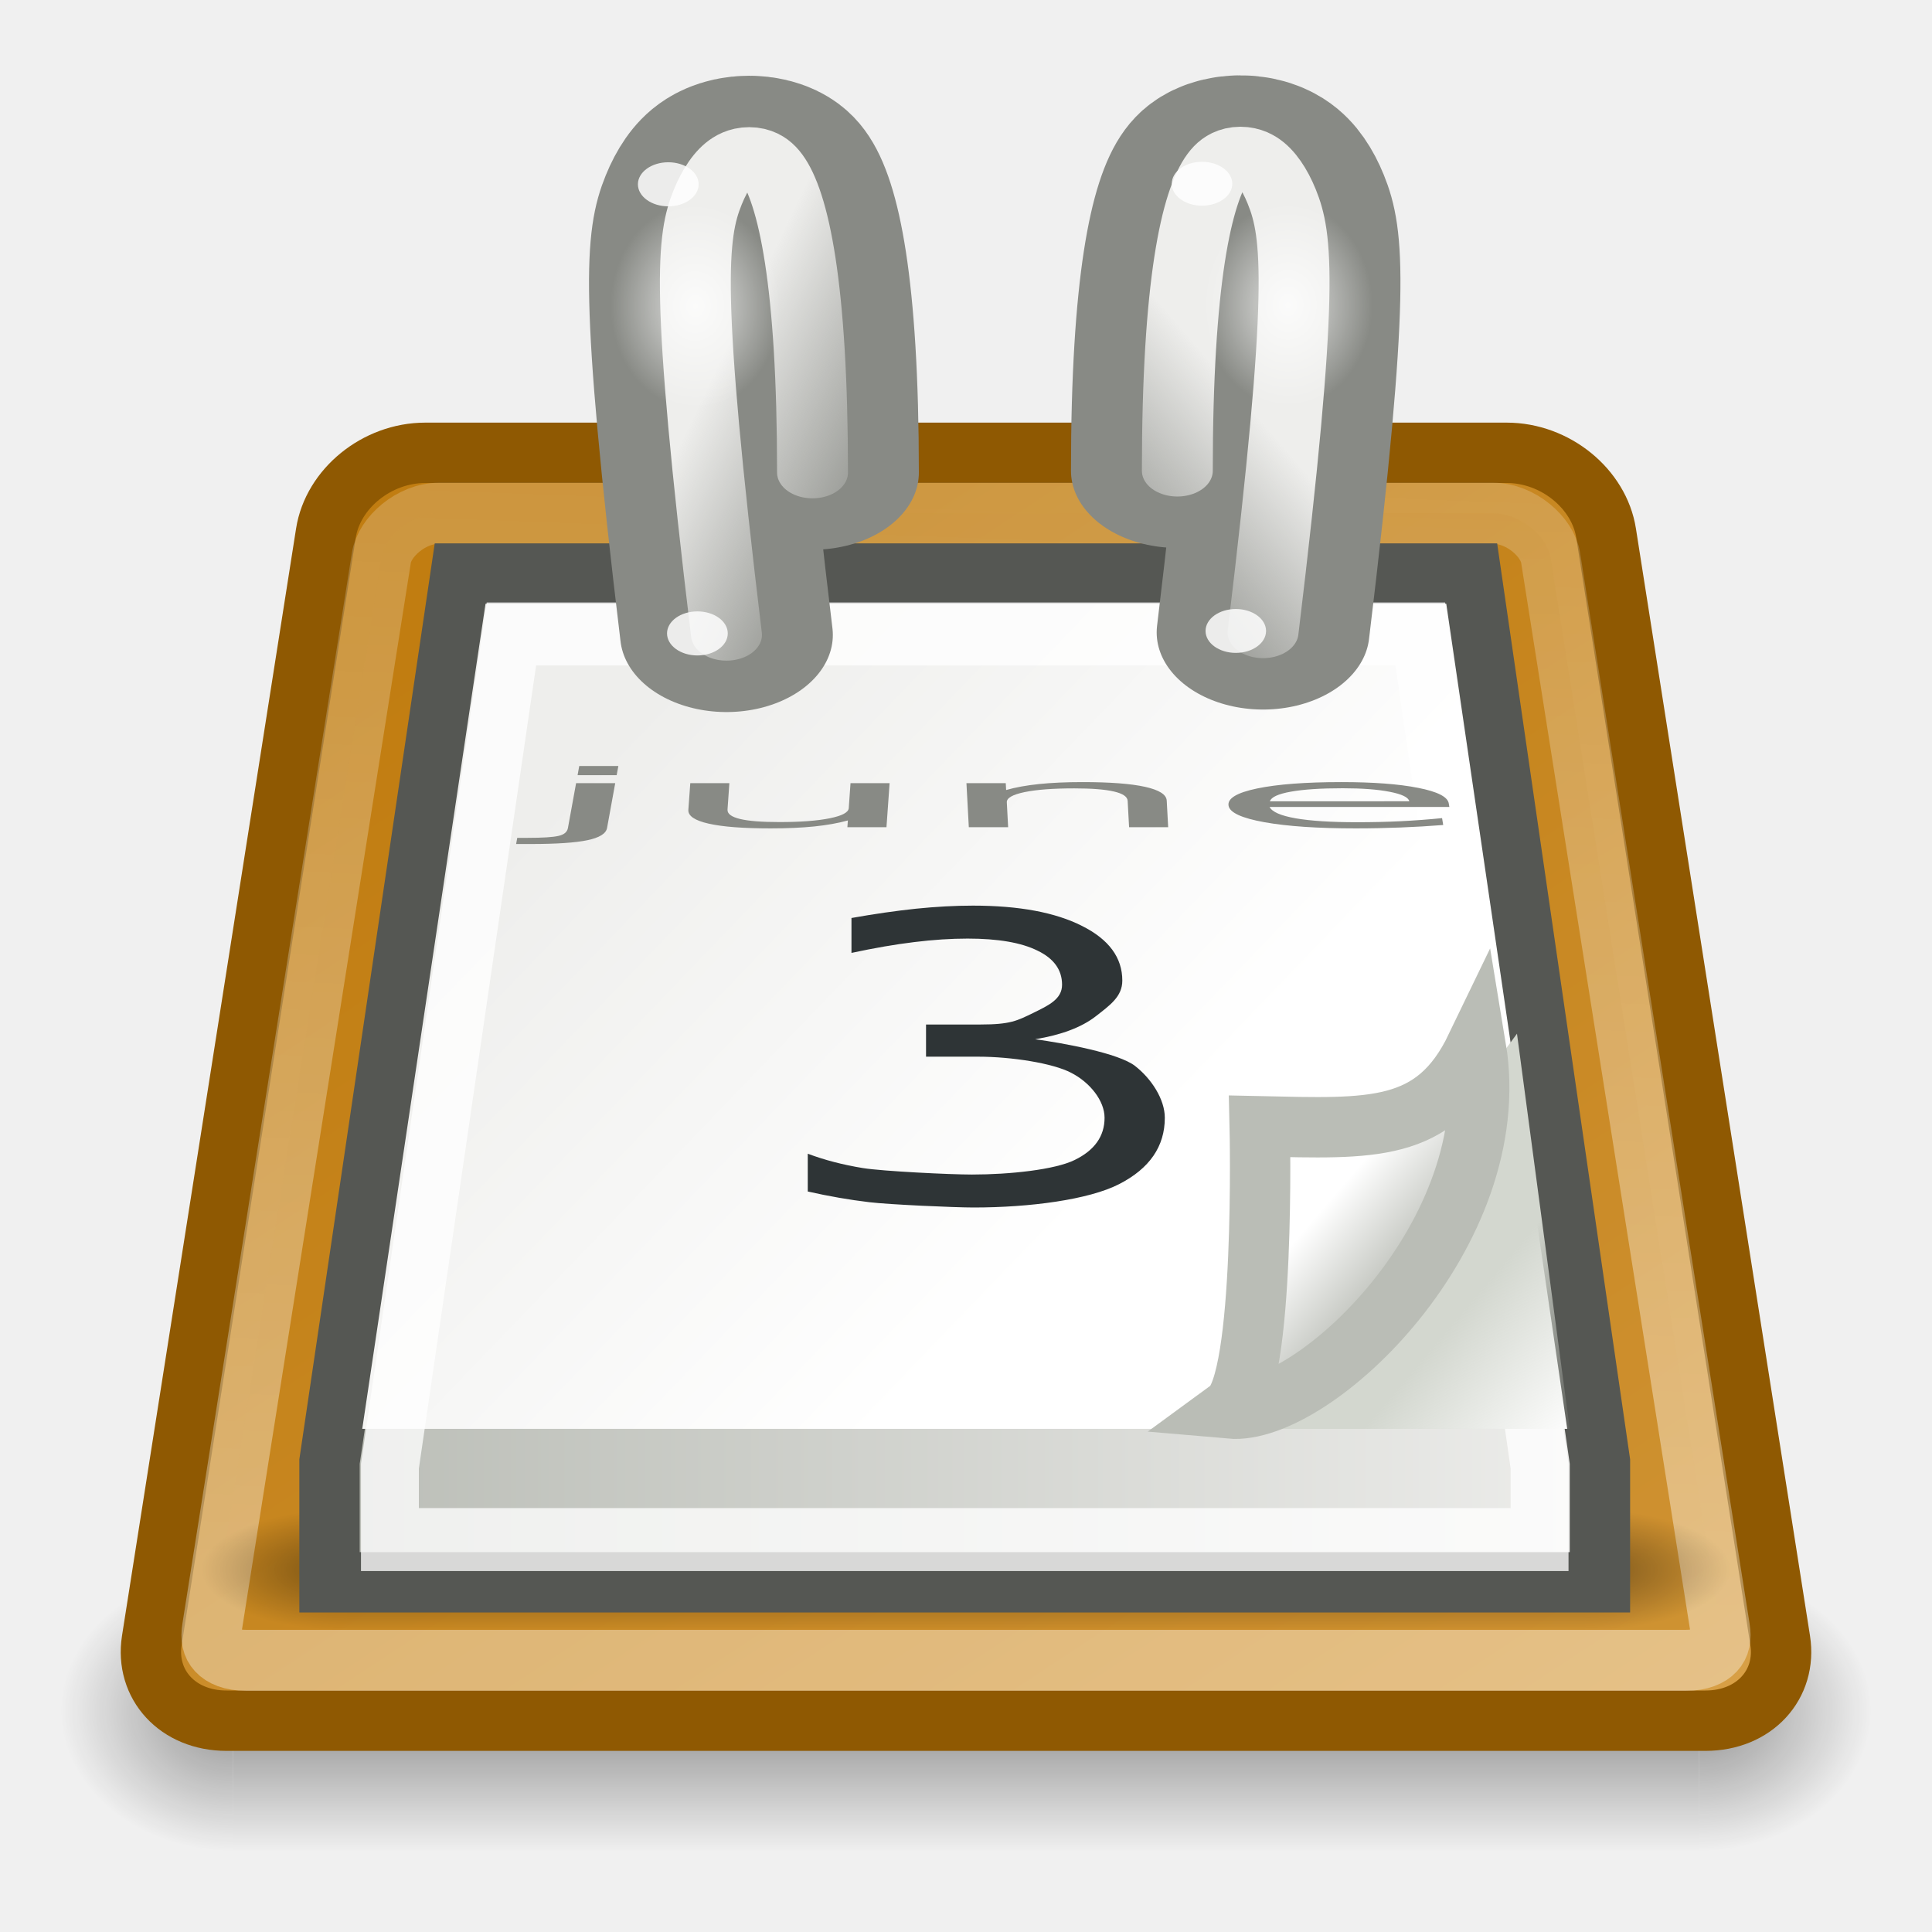
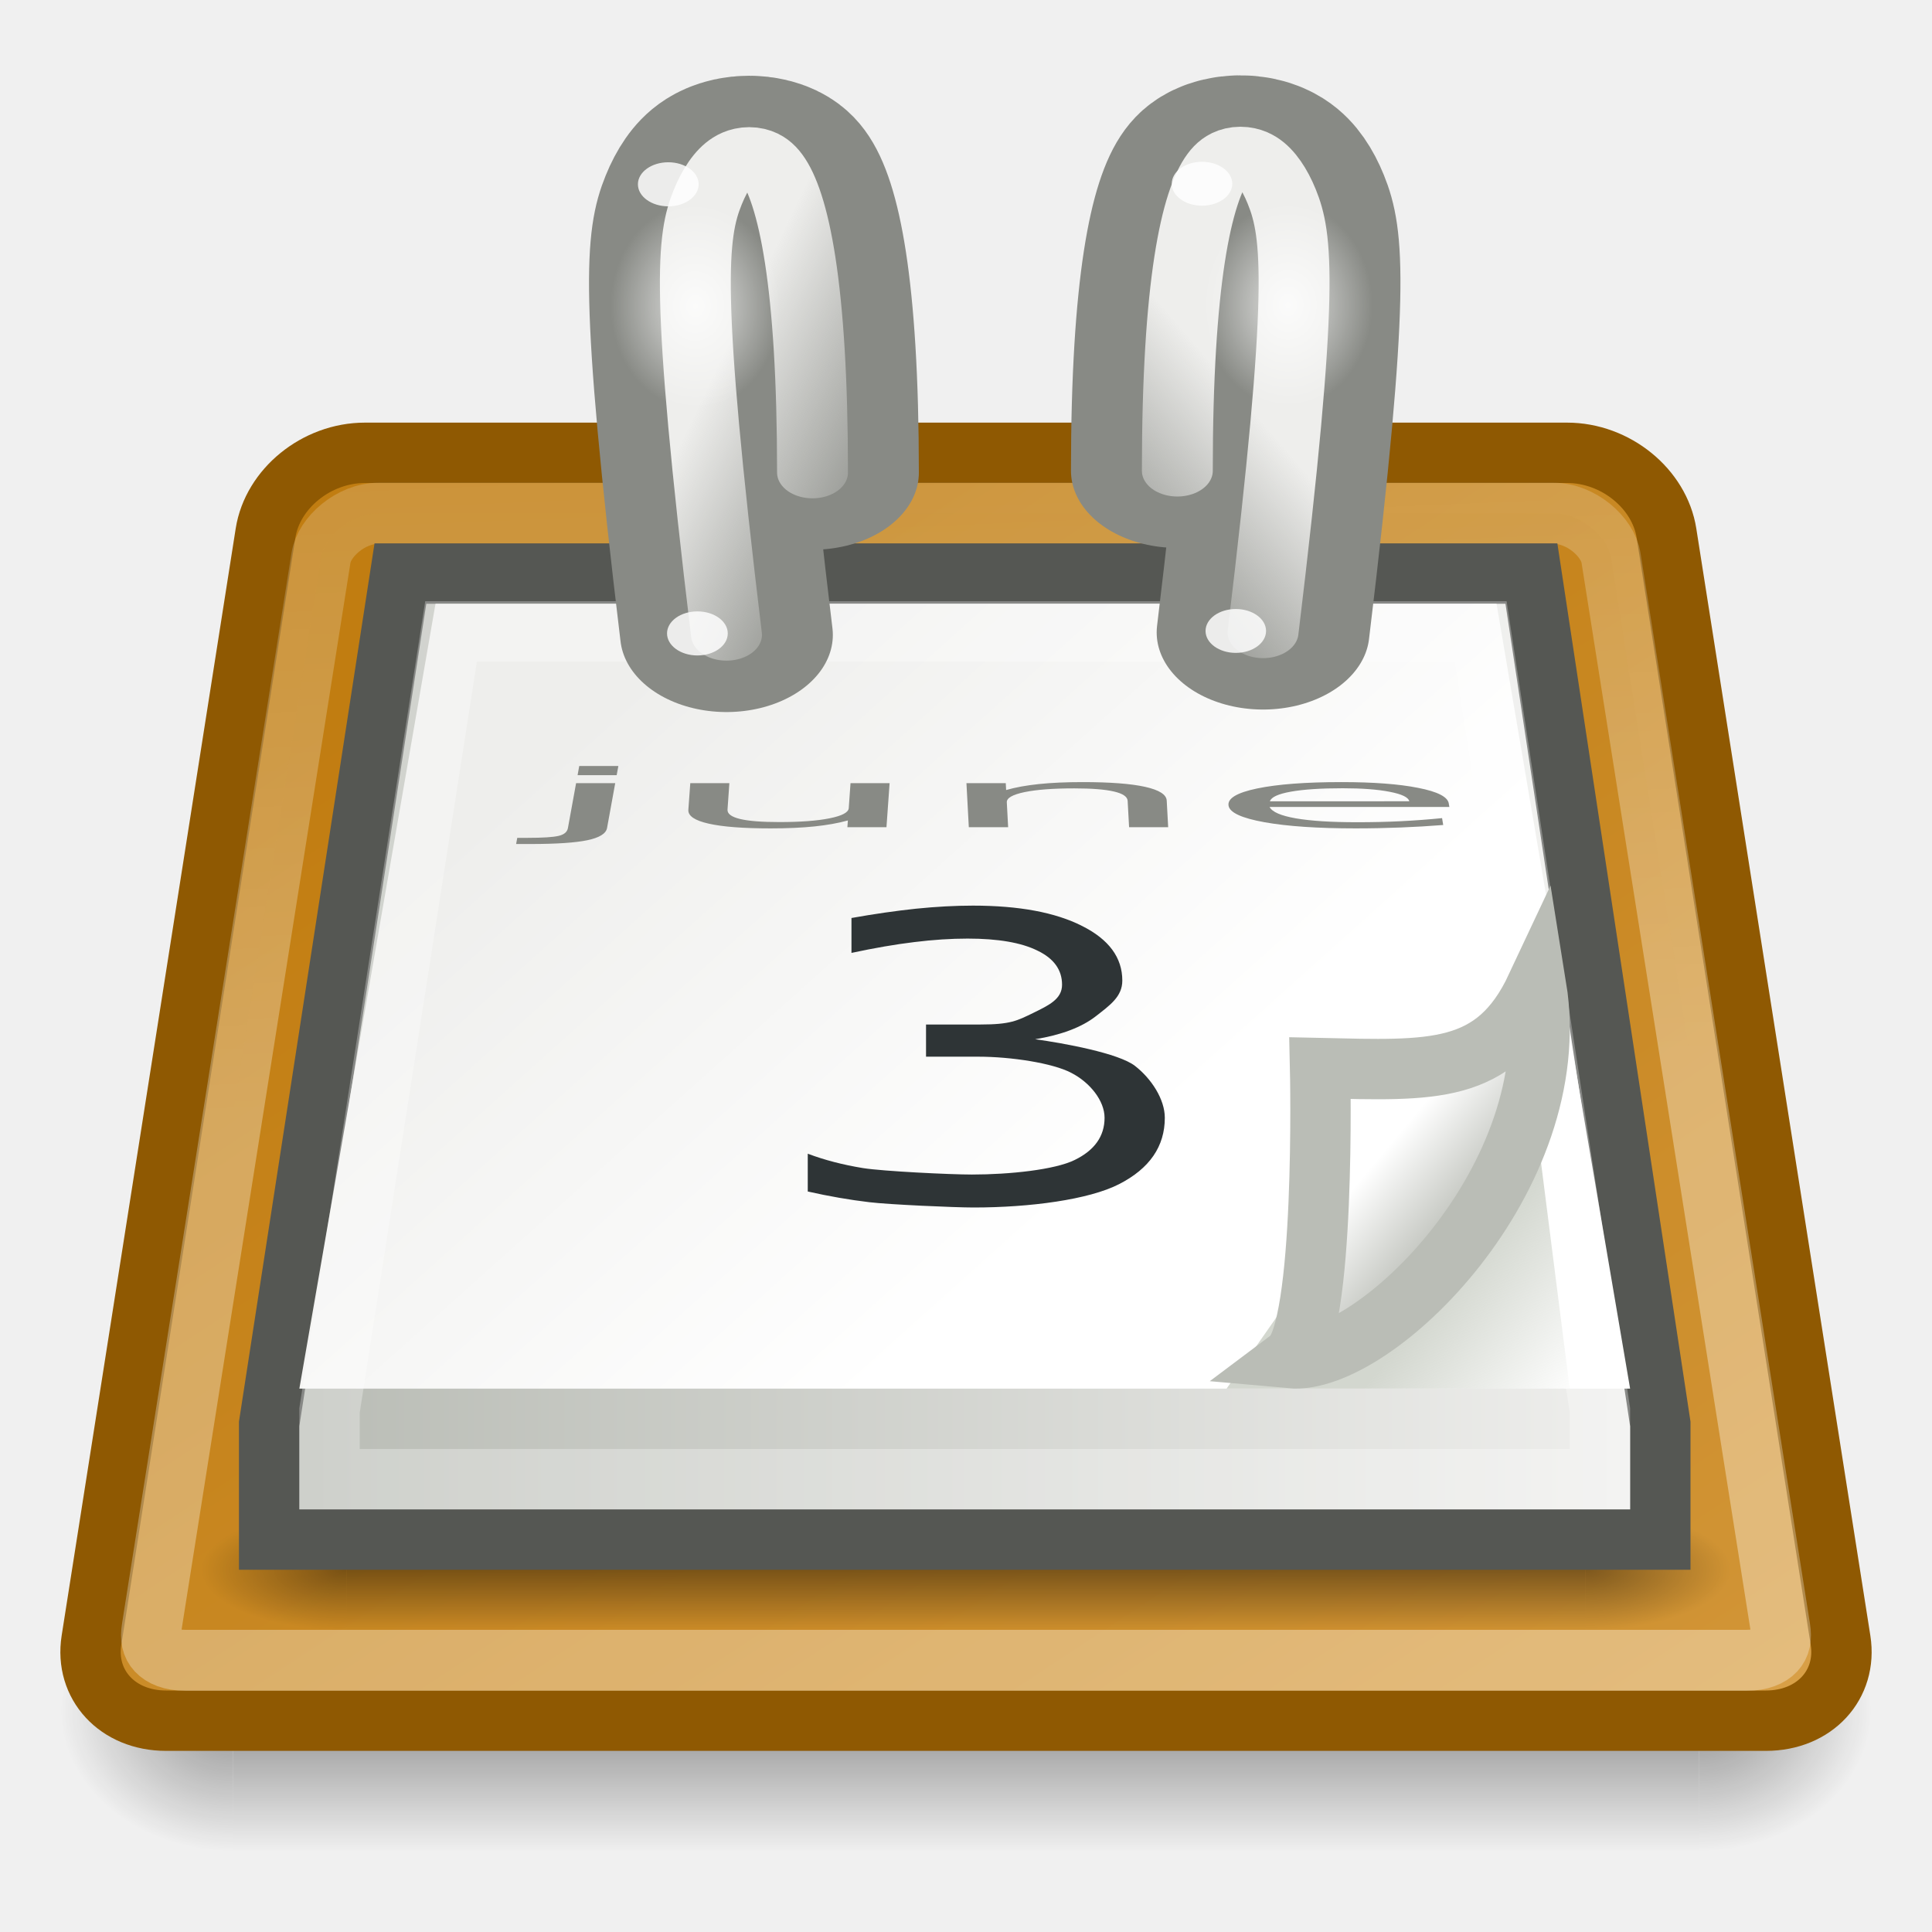
<svg xmlns="http://www.w3.org/2000/svg" xmlns:xlink="http://www.w3.org/1999/xlink" id="svg249" height="32" width="32" version="1.0">
  <defs id="defs3">
+     <linearGradient id="linearGradient7022">
+       <stop style="stop-color:#ffffff;stop-opacity:1;" offset="0" id="stop7024" />
+       <stop style="stop-color:#ffffff;stop-opacity:0;" offset="1" id="stop7026" />
+     </linearGradient>
    <linearGradient id="linearGradient8258">
      <stop style="stop-color:#eeeeec;stop-opacity:1;" offset="0" id="stop8260" />
      <stop style="stop-color:#eeeeec;stop-opacity:0;" offset="1" id="stop8262" />
    </linearGradient>
    <linearGradient id="linearGradient8241">
      <stop style="stop-color:#eeeeec;stop-opacity:1;" offset="0" id="stop8243" />
      <stop style="stop-color:#eeeeec;stop-opacity:0;" offset="1" id="stop8245" />
    </linearGradient>
    <linearGradient id="linearGradient7807">
      <stop style="stop-color:#ffffff;stop-opacity:1;" offset="0" id="stop7809" />
      <stop style="stop-color:#ffffff;stop-opacity:0;" offset="1" id="stop7811" />
    </linearGradient>
    <linearGradient id="linearGradient7497">
      <stop style="stop-color:#c17d11;stop-opacity:1;" offset="0" id="stop7499" />
      <stop style="stop-color:#e9b96e;stop-opacity:1" offset="1" id="stop7501" />
    </linearGradient>
    <linearGradient id="linearGradient3428">
      <stop style="stop-color:black;stop-opacity:0;" offset="0" id="stop3430" />
      <stop id="stop3436" offset="0.5" style="stop-color:black;stop-opacity:1;" />
      <stop style="stop-color:black;stop-opacity:0;" offset="1" id="stop3432" />
    </linearGradient>
    <linearGradient id="linearGradient3414">
      <stop style="stop-color:black;stop-opacity:1;" offset="0" id="stop3416" />
      <stop style="stop-color:black;stop-opacity:0;" offset="1" id="stop3418" />
    </linearGradient>
    <linearGradient id="linearGradient7218">
      <stop style="stop-color:#eeeeec;stop-opacity:1" offset="0" id="stop7220" />
      <stop style="stop-color:#ffffff;stop-opacity:1;" offset="1" id="stop7222" />
    </linearGradient>
    <linearGradient id="linearGradient7192">
      <stop style="stop-color:#d3d7cf;stop-opacity:1;" offset="0" id="stop7194" />
      <stop style="stop-color:#d3d7cf;stop-opacity:0;" offset="1" id="stop7196" />
    </linearGradient>
    <linearGradient id="linearGradient7179">
      <stop style="stop-color:#babdb6;stop-opacity:1" offset="0" id="stop7181" />
      <stop style="stop-color:#ffffff;stop-opacity:1" offset="1" id="stop7183" />
    </linearGradient>
-     <linearGradient id="linearGradient7093">
-       <stop id="stop7095" offset="0" style="stop-color:#ffffff;stop-opacity:1" />
-       <stop id="stop7097" offset="1" style="stop-color:#babdb6;stop-opacity:1;" />
-     </linearGradient>
    <linearGradient id="linearGradient7006">
      <stop style="stop-color:#babdb6;stop-opacity:1" offset="0" id="stop7008" />
      <stop style="stop-color:#eeeeec;stop-opacity:1" offset="1" id="stop7010" />
    </linearGradient>
-     <linearGradient id="linearGradient6973">
-       <stop style="stop-color:#ffffff;stop-opacity:1;" offset="0" id="stop6975" />
-       <stop style="stop-color:#ffffff;stop-opacity:0;" offset="1" id="stop6977" />
-     </linearGradient>
-     <radialGradient xlink:href="#linearGradient3414" id="radialGradient7662" gradientUnits="userSpaceOnUse" gradientTransform="matrix(2,0,0,2,-13,-129)" cx="3" cy="43" fx="3" fy="43" r="2" />
-     <radialGradient xlink:href="#linearGradient3414" id="radialGradient7664" gradientUnits="userSpaceOnUse" gradientTransform="matrix(2,0,0,2,35,-43)" cx="3" cy="43" fx="3" fy="43" r="2" />
-     <linearGradient xlink:href="#linearGradient3428" id="linearGradient7666" gradientUnits="userSpaceOnUse" x1="11.508" y1="39" x2="11.508" y2="47.016" />
-     <linearGradient xlink:href="#linearGradient7497" id="linearGradient7668" gradientUnits="userSpaceOnUse" gradientTransform="translate(-30,0)" x1="42.75" y1="13.875" x2="80" y2="72" />
-     <linearGradient xlink:href="#linearGradient6973" id="linearGradient7670" gradientUnits="userSpaceOnUse" x1="21.861" y1="40.659" x2="24" y2="-6.793" />
-     <radialGradient xlink:href="#linearGradient3414" id="radialGradient7672" gradientUnits="userSpaceOnUse" gradientTransform="matrix(2,0,0,2,-13,-129)" cx="3" cy="43" fx="3" fy="43" r="2" />
-     <radialGradient xlink:href="#linearGradient3414" id="radialGradient7674" gradientUnits="userSpaceOnUse" gradientTransform="matrix(2,0,0,2,35,-43)" cx="3" cy="43" fx="3" fy="43" r="2" />
-     <linearGradient xlink:href="#linearGradient3428" id="linearGradient7676" gradientUnits="userSpaceOnUse" x1="11.508" y1="39" x2="11.508" y2="47.016" />
-     <linearGradient xlink:href="#linearGradient7006" id="linearGradient7678" gradientUnits="userSpaceOnUse" gradientTransform="translate(0,-2)" x1="6.531" y1="27.031" x2="41.406" y2="27.031" />
-     <linearGradient xlink:href="#linearGradient7218" id="linearGradient7680" gradientUnits="userSpaceOnUse" x1="13.155" y1="19.608" x2="25.545" y2="32.263" />
-     <linearGradient xlink:href="#linearGradient7093" id="linearGradient7682" gradientUnits="userSpaceOnUse" x1="17.766" y1="20.062" x2="17.766" y2="16.156" />
-     <linearGradient xlink:href="#linearGradient7093" id="linearGradient7686" gradientUnits="userSpaceOnUse" x1="17.766" y1="20.062" x2="17.766" y2="16.156" />
-     <linearGradient xlink:href="#linearGradient7192" id="linearGradient7694" gradientUnits="userSpaceOnUse" gradientTransform="matrix(1,0,0,0.9970326,0,-1.95549)" x1="37.076" y1="33.31" x2="40.312" y2="36.461" />
-     <linearGradient xlink:href="#linearGradient7179" id="linearGradient7696" gradientUnits="userSpaceOnUse" gradientTransform="matrix(0.8411669,0,0,0.8782343,5.631251,-5.04643)" x1="35.997" y1="40.458" x2="33.665" y2="37.771" />
-     <radialGradient xlink:href="#linearGradient7807" id="radialGradient8069" gradientUnits="userSpaceOnUse" gradientTransform="matrix(1,0,0,0.9923077,0,5.0777806e-2)" cx="-42.471" cy="6.601" fx="-42.471" fy="6.601" r="1.436" />
-     <radialGradient xlink:href="#linearGradient7807" id="radialGradient8073" gradientUnits="userSpaceOnUse" gradientTransform="matrix(1,0,0,0.9923077,0,5.0777806e-2)" cx="-42.471" cy="6.601" fx="-42.471" fy="6.601" r="1.436" />
-     <linearGradient xlink:href="#linearGradient8241" id="linearGradient8247" x1="18.534" y1="6.104" x2="22.318" y2="7.43" gradientUnits="userSpaceOnUse" />
-     <linearGradient xlink:href="#linearGradient8258" id="linearGradient8264" x1="29.566" y1="7.032" x2="25.809" y2="9.374" gradientUnits="userSpaceOnUse" />
-     <radialGradient xlink:href="#linearGradient3414" id="radialGradient7069" gradientUnits="userSpaceOnUse" gradientTransform="matrix(2,0,0,2,-13,-129)" cx="3" cy="43" fx="3" fy="43" r="2" />
-     <radialGradient xlink:href="#linearGradient3414" id="radialGradient7071" gradientUnits="userSpaceOnUse" gradientTransform="matrix(2,0,0,2,35,-43)" cx="3" cy="43" fx="3" fy="43" r="2" />
-     <linearGradient xlink:href="#linearGradient3428" id="linearGradient7073" gradientUnits="userSpaceOnUse" x1="11.508" y1="39" x2="11.508" y2="47.016" />
-     <linearGradient xlink:href="#linearGradient7497" id="linearGradient7075" gradientUnits="userSpaceOnUse" gradientTransform="translate(-30,0)" x1="42.75" y1="13.875" x2="80" y2="72" />
-     <linearGradient xlink:href="#linearGradient6973" id="linearGradient7077" gradientUnits="userSpaceOnUse" x1="21.861" y1="40.659" x2="24" y2="-6.793" />
-     <radialGradient xlink:href="#linearGradient3414" id="radialGradient7079" gradientUnits="userSpaceOnUse" gradientTransform="matrix(2,0,0,2,-13,-129)" cx="3" cy="43" fx="3" fy="43" r="2" />
-     <radialGradient xlink:href="#linearGradient3414" id="radialGradient7081" gradientUnits="userSpaceOnUse" gradientTransform="matrix(2,0,0,2,35,-43)" cx="3" cy="43" fx="3" fy="43" r="2" />
-     <linearGradient xlink:href="#linearGradient3428" id="linearGradient7083" gradientUnits="userSpaceOnUse" x1="11.508" y1="39" x2="11.508" y2="47.016" />
-     <linearGradient xlink:href="#linearGradient7006" id="linearGradient7085" gradientUnits="userSpaceOnUse" gradientTransform="translate(0,-2)" x1="6.531" y1="27.031" x2="41.406" y2="27.031" />
-     <linearGradient xlink:href="#linearGradient7218" id="linearGradient7087" gradientUnits="userSpaceOnUse" x1="13.155" y1="19.608" x2="25.545" y2="32.263" />
-     <linearGradient xlink:href="#linearGradient7093" id="linearGradient7089" gradientUnits="userSpaceOnUse" x1="17.766" y1="20.062" x2="17.766" y2="16.156" />
-     <linearGradient xlink:href="#linearGradient7093" id="linearGradient7091" gradientUnits="userSpaceOnUse" x1="17.766" y1="20.062" x2="17.766" y2="16.156" />
-     <linearGradient xlink:href="#linearGradient7192" id="linearGradient7094" gradientUnits="userSpaceOnUse" gradientTransform="matrix(1,0,0,0.9970326,0,-1.95549)" x1="37.076" y1="33.31" x2="40.312" y2="36.461" />
-     <linearGradient xlink:href="#linearGradient7179" id="linearGradient7096" gradientUnits="userSpaceOnUse" gradientTransform="matrix(0.8411669,0,0,0.8782343,5.631251,-5.04643)" x1="35.997" y1="40.458" x2="33.665" y2="37.771" />
-     <linearGradient xlink:href="#linearGradient8241" id="linearGradient7098" gradientUnits="userSpaceOnUse" x1="18.534" y1="6.104" x2="22.318" y2="7.43" />
-     <linearGradient xlink:href="#linearGradient8258" id="linearGradient7100" gradientUnits="userSpaceOnUse" x1="29.566" y1="7.032" x2="25.809" y2="9.374" />
-     <radialGradient xlink:href="#linearGradient7807" id="radialGradient7102" gradientUnits="userSpaceOnUse" gradientTransform="matrix(1,0,0,0.9923077,0,5.0777806e-2)" cx="-42.471" cy="6.601" fx="-42.471" fy="6.601" r="1.436" />
-     <radialGradient xlink:href="#linearGradient7807" id="radialGradient7104" gradientUnits="userSpaceOnUse" gradientTransform="matrix(1,0,0,0.9923077,0,5.0777806e-2)" cx="-42.471" cy="6.601" fx="-42.471" fy="6.601" r="1.436" />
-     <linearGradient xlink:href="#linearGradient8258" id="linearGradient7119" gradientUnits="userSpaceOnUse" x1="29.566" y1="7.032" x2="25.809" y2="9.374" gradientTransform="scale(0.6666667,0.6666667)" />
-     <linearGradient xlink:href="#linearGradient8241" id="linearGradient7123" gradientUnits="userSpaceOnUse" x1="18.534" y1="6.104" x2="22.318" y2="7.43" gradientTransform="scale(0.6666667,0.6666667)" />
-     <linearGradient xlink:href="#linearGradient7179" id="linearGradient7128" gradientUnits="userSpaceOnUse" gradientTransform="matrix(0.4371203,0,0,0.5854896,7.419125,-2.364287)" x1="35.997" y1="40.458" x2="33.665" y2="37.771" />
-     <linearGradient xlink:href="#linearGradient7192" id="linearGradient7131" gradientUnits="userSpaceOnUse" gradientTransform="matrix(0.5777358,0,0,0.6646884,2.710026,-0.3036598)" x1="37.076" y1="33.31" x2="40.312" y2="36.461" />
-     <linearGradient xlink:href="#linearGradient7006" id="linearGradient7138" gradientUnits="userSpaceOnUse" gradientTransform="matrix(0.6211562,0,0,0.6666667,1.090833,-0.1666671)" x1="6.531" y1="27.031" x2="41.406" y2="27.031" />
+     <linearGradient xlink:href="#linearGradient7179" id="linearGradient7128" gradientUnits="userSpaceOnUse" gradientTransform="matrix(0.4371203,0,0,0.6017866,8.419125,-3.912977)" x1="35.997" y1="40.458" x2="33.665" y2="37.771" />
+     <linearGradient xlink:href="#linearGradient7192" id="linearGradient7131" gradientUnits="userSpaceOnUse" gradientTransform="matrix(0.5777358,0,0,0.6985359,2.710026,-2.190951)" x1="37.076" y1="33.31" x2="40.312" y2="36.461" />
+     <linearGradient xlink:href="#linearGradient7006" id="linearGradient7138" gradientUnits="userSpaceOnUse" gradientTransform="matrix(0.6211562,0,0,0.638404,1.090833,0.2431421)" x1="6.531" y1="27.031" x2="41.406" y2="27.031" />
    <linearGradient xlink:href="#linearGradient7497" id="linearGradient7147" gradientUnits="userSpaceOnUse" gradientTransform="matrix(0.6587907,0,0,0.6774195,-19.5747,0.3870954)" x1="42.75" y1="13.875" x2="80" y2="72" />
-     <linearGradient xlink:href="#linearGradient6973" id="linearGradient7153" gradientUnits="userSpaceOnUse" x1="21.861" y1="40.659" x2="24" y2="-18.527" />
    <linearGradient xlink:href="#linearGradient7218" id="linearGradient7155" gradientUnits="userSpaceOnUse" x1="13.155" y1="19.608" x2="25.545" y2="32.263" />
-     <linearGradient xlink:href="#linearGradient7093" id="linearGradient7199" gradientUnits="userSpaceOnUse" x1="17.766" y1="20.062" x2="17.766" y2="16.156" />
    <linearGradient xlink:href="#linearGradient8241" id="linearGradient7201" gradientUnits="userSpaceOnUse" gradientTransform="scale(0.6666667,0.6666667)" x1="18.534" y1="6.104" x2="22.318" y2="7.43" />
    <radialGradient xlink:href="#linearGradient7807" id="radialGradient7203" gradientUnits="userSpaceOnUse" gradientTransform="matrix(1,0,0,0.9923077,0,5.0777806e-2)" cx="-42.471" cy="6.601" fx="-42.471" fy="6.601" r="1.436" />
-     <linearGradient xlink:href="#linearGradient7093" id="linearGradient7205" gradientUnits="userSpaceOnUse" x1="17.766" y1="20.062" x2="17.766" y2="16.156" />
    <linearGradient xlink:href="#linearGradient8258" id="linearGradient7207" gradientUnits="userSpaceOnUse" gradientTransform="scale(0.6666667,0.6666667)" x1="29.566" y1="7.032" x2="25.809" y2="9.374" />
    <radialGradient xlink:href="#linearGradient7807" id="radialGradient7209" gradientUnits="userSpaceOnUse" gradientTransform="matrix(1,0,0,0.9923077,0,5.0777806e-2)" cx="-42.471" cy="6.601" fx="-42.471" fy="6.601" r="1.436" />
    <radialGradient xlink:href="#linearGradient3414" id="radialGradient7211" gradientUnits="userSpaceOnUse" gradientTransform="matrix(2,0,0,2,-13,-129)" cx="3" cy="43" fx="3" fy="43" r="2" />
    <radialGradient xlink:href="#linearGradient3414" id="radialGradient7213" gradientUnits="userSpaceOnUse" gradientTransform="matrix(2,0,0,2,35,-43)" cx="3" cy="43" fx="3" fy="43" r="2" />
    <linearGradient xlink:href="#linearGradient3428" id="linearGradient7215" gradientUnits="userSpaceOnUse" x1="11.508" y1="39" x2="11.508" y2="47.016" />
    <radialGradient xlink:href="#linearGradient3414" id="radialGradient7217" gradientUnits="userSpaceOnUse" gradientTransform="matrix(2,0,0,2,-13,-129)" cx="3" cy="43" fx="3" fy="43" r="2" />
    <radialGradient xlink:href="#linearGradient3414" id="radialGradient7219" gradientUnits="userSpaceOnUse" gradientTransform="matrix(2,0,0,2,35,-43)" cx="3" cy="43" fx="3" fy="43" r="2" />
    <linearGradient xlink:href="#linearGradient3428" id="linearGradient7221" gradientUnits="userSpaceOnUse" x1="11.508" y1="39" x2="11.508" y2="47.016" />
+     <linearGradient xlink:href="#linearGradient7022" id="linearGradient7028" x1="4.71" y1="28.763" x2="3.151" y2="-9.013" gradientUnits="userSpaceOnUse" />
  </defs>
  <g id="layer6" style="display:inline" />
  <g style="display:inline" id="layer1" />
  <g id="layer5" style="display:inline">
    <g id="g7712" transform="matrix(1,0,0,0.9324156,-1,1.067584)" />
    <g id="g7610" transform="matrix(0.7142858,0,0,0.5833334,-1.142861,3.249997)" style="opacity:0.4;display:inline">
      <rect transform="scale(-1,-1)" y="-47" x="-7" height="8" width="4" id="rect7612" style="opacity:1;color:#000000;fill:url(#radialGradient7211);fill-opacity:1;fill-rule:nonzero;stroke:none;stroke-width:1;stroke-linecap:square;stroke-linejoin:round;marker:none;marker-start:none;marker-mid:none;marker-end:none;stroke-miterlimit:6;stroke-dasharray:none;stroke-dashoffset:1.4;stroke-opacity:1;visibility:visible;display:inline;overflow:visible" />
      <rect y="39" x="41" height="8" width="4" id="rect7614" style="opacity:1;color:#000000;fill:url(#radialGradient7213);fill-opacity:1;fill-rule:nonzero;stroke:none;stroke-width:1;stroke-linecap:square;stroke-linejoin:round;marker:none;marker-start:none;marker-mid:none;marker-end:none;stroke-miterlimit:6;stroke-dasharray:none;stroke-dashoffset:1.4;stroke-opacity:1;visibility:visible;display:inline;overflow:visible" />
      <rect y="39" x="7" height="8" width="34" id="rect7616" style="opacity:1;color:#000000;fill:url(#linearGradient7215);fill-opacity:1;fill-rule:nonzero;stroke:none;stroke-width:1;stroke-linecap:square;stroke-linejoin:round;marker:none;marker-start:none;marker-mid:none;marker-end:none;stroke-miterlimit:6;stroke-dasharray:none;stroke-dashoffset:1.4;stroke-opacity:1;visibility:visible;display:inline;overflow:visible" />
    </g>
-     <path style="fill:url(#linearGradient7147);fill-opacity:1;fill-rule:evenodd;stroke:#8f5902;stroke-width:1;stroke-linecap:round;stroke-linejoin:miter;stroke-miterlimit:4;stroke-opacity:1;display:inline" d="M 7.045,7.5 C 6.238,7.5 5.513,8.097 5.398,8.831 L 2.515,27.169 C 2.4,27.903 2.944,28.5 3.751,28.5 L 28.249,28.5 C 29.056,28.5 29.6,27.903 29.485,27.169 L 26.602,8.831 C 26.487,8.097 25.762,7.5 24.955,7.5 L 7.045,7.5 z " id="path7618" />
-     <path style="opacity:0.354;fill:#c17d11;fill-opacity:1;fill-rule:evenodd;stroke:url(#linearGradient7153);stroke-width:1.542;stroke-linecap:round;stroke-linejoin:miter;stroke-miterlimit:4;stroke-opacity:1;display:inline" id="path7622" d="M 10.406,13.5 C 9.664,13.5 8.99,14.108 8.906,14.625 L 4.531,41.688 C 4.49,41.943 4.524,42.11 4.656,42.25 C 4.788,42.39 5.035,42.5 5.406,42.5 L 42.594,42.5 C 42.965,42.5 43.212,42.39 43.344,42.25 C 43.476,42.11 43.51,41.943 43.469,41.688 L 39.094,14.625 C 39.01,14.108 38.336,13.5 37.594,13.5 L 10.406,13.5 z " transform="matrix(0.6415113,0,0,0.6551725,0.6037292,-0.344828)" />
+     <path style="fill:url(#linearGradient7147);fill-opacity:1;fill-rule:evenodd;stroke:#8f5902;stroke-width:1;stroke-linecap:round;stroke-linejoin:miter;stroke-miterlimit:4;stroke-opacity:1;display:inline" d="M 6.045,7.5 C 5.238,7.5 4.513,8.097 4.398,8.831 L 1.515,27.169 C 1.4,27.903 1.944,28.5 2.751,28.5 L 29.249,28.5 C 30.056,28.5 30.6,27.903 30.485,27.169 L 27.602,8.831 C 27.487,8.097 26.762,7.5 25.955,7.5 L 6.045,7.5 z " id="path7618" />
+     <path transform="matrix(0.6415113,0,0,0.6551725,0.6037292,-0.344828)" style="opacity:0.3;fill:#c17d11;fill-opacity:1.0;fill-rule:evenodd;stroke:url(#linearGradient7028);stroke-width:1.542;stroke-linecap:round;stroke-linejoin:miter;stroke-miterlimit:4;stroke-opacity:1;display:inline" d="M 8.847,13.5 C 8.105,13.5 7.431,14.108 7.347,14.625 L 2.972,41.688 C 2.931,41.943 2.965,42.11 3.097,42.25 C 3.23,42.39 3.476,42.5 3.847,42.5 L 44.153,42.5 C 44.524,42.5 44.77,42.39 44.903,42.25 C 45.035,42.11 45.069,41.943 45.028,41.688 L 40.653,14.625 C 40.569,14.108 39.895,13.5 39.153,13.5 L 8.847,13.5 z " id="path7622" />
    <g id="g7624" transform="matrix(0.6031746,0,0,0.25,1.523809,15.25)" style="opacity:0.4;display:inline">
      <rect transform="scale(-1,-1)" y="-47" x="-7" height="8" width="4" id="rect7626" style="opacity:1;color:#000000;fill:url(#radialGradient7217);fill-opacity:1;fill-rule:nonzero;stroke:none;stroke-width:1;stroke-linecap:square;stroke-linejoin:round;marker:none;marker-start:none;marker-mid:none;marker-end:none;stroke-miterlimit:6;stroke-dasharray:none;stroke-dashoffset:1.4;stroke-opacity:1;visibility:visible;display:inline;overflow:visible" />
      <rect y="39" x="41" height="8" width="4" id="rect7628" style="opacity:1;color:#000000;fill:url(#radialGradient7219);fill-opacity:1;fill-rule:nonzero;stroke:none;stroke-width:1;stroke-linecap:square;stroke-linejoin:round;marker:none;marker-start:none;marker-mid:none;marker-end:none;stroke-miterlimit:6;stroke-dasharray:none;stroke-dashoffset:1.4;stroke-opacity:1;visibility:visible;display:inline;overflow:visible" />
      <rect y="39" x="7" height="8" width="34" id="rect7630" style="opacity:1;color:#000000;fill:url(#linearGradient7221);fill-opacity:1;fill-rule:nonzero;stroke:none;stroke-width:1;stroke-linecap:square;stroke-linejoin:round;marker:none;marker-start:none;marker-mid:none;marker-end:none;stroke-miterlimit:6;stroke-dasharray:none;stroke-dashoffset:1.4;stroke-opacity:1;visibility:visible;display:inline;overflow:visible" />
    </g>
-     <path style="fill:url(#linearGradient7138);fill-opacity:1;fill-rule:evenodd;stroke:#555753;stroke-width:1;stroke-linecap:round;stroke-linejoin:miter;stroke-miterlimit:4;stroke-opacity:1;display:inline" d="M 7.632,9.5 L 5.458,24.208 L 5.458,26.208 L 26.5,26.208 L 26.5,24.208 L 24.365,9.5 L 7.632,9.5 z " id="path7632" />
-     <path style="fill:url(#linearGradient7155);fill-opacity:1;fill-rule:evenodd;stroke:none;stroke-width:1;stroke-linecap:round;stroke-linejoin:miter;stroke-miterlimit:4;stroke-opacity:1;display:inline" id="path7634" d="M 10.969,15 L 7.625,36.062 L 40.312,36.062 L 37.031,15 L 10.969,15 z " transform="matrix(0.6105801,0,0,0.6488625,1.344327,0.2670631)" />
-     <path style="opacity:0.769;fill:none;fill-opacity:1;fill-rule:evenodd;stroke:#ffffff;stroke-width:1.608;stroke-linecap:round;stroke-linejoin:miter;stroke-miterlimit:4;stroke-opacity:1;display:inline" id="path7636" d="M 11.375,15.469 L 8,36.719 L 8,38.594 L 39.938,38.594 L 39.938,36.719 L 36.625,15.469 L 11.375,15.469 z " transform="matrix(0.5962165,0,0,0.6486486,1.688605,0.4662164)" />
-     <path style="fill:url(#linearGradient7131);fill-opacity:1;fill-rule:evenodd;stroke:none;stroke-width:1;stroke-linecap:round;stroke-linejoin:miter;stroke-miterlimit:4;stroke-opacity:1;display:inline" d="M 20.316,23.667 L 26,23.667 L 25.126,17.121 L 20.316,23.667 z " id="path7650" />
-     <path id="path7652" d="M 20.374,23.33 C 21.762,23.452 24.955,20.423 24.446,17.348 C 23.762,18.767 22.718,18.695 20.865,18.655 C 20.865,18.655 20.966,22.895 20.374,23.33 z " style="color:#000000;fill:url(#linearGradient7128);fill-opacity:1;fill-rule:evenodd;stroke:#babdb6;stroke-width:1;stroke-linecap:butt;stroke-linejoin:miter;marker:none;marker-start:none;marker-mid:none;marker-end:none;stroke-miterlimit:4;stroke-dasharray:none;stroke-dashoffset:0;stroke-opacity:1;visibility:visible;display:inline;overflow:visible" />
+     <path style="fill:url(#linearGradient7138);fill-opacity:1;fill-rule:evenodd;stroke:#555753;stroke-width:1;stroke-linecap:round;stroke-linejoin:miter;stroke-miterlimit:4;stroke-opacity:1;display:inline" d="M 6.632,9.5 L 4.458,23.585 L 4.458,25.5 L 27.5,25.5 L 27.5,23.585 L 25.365,9.5 L 6.632,9.5 z " id="path7632" />
+     <path style="fill:url(#linearGradient7155);fill-opacity:1;fill-rule:evenodd;stroke:none;stroke-width:1;stroke-linecap:round;stroke-linejoin:miter;stroke-miterlimit:4;stroke-opacity:1;display:inline" id="path7634" d="M 10.969,15 L 7.625,36.062 L 40.312,36.062 L 37.031,15 L 10.969,15 z " transform="matrix(0.6743147,0,0,0.6172107,-0.1833129,0.7418408)" />
+     <path style="opacity:0.295;fill:none;fill-opacity:1;fill-rule:evenodd;stroke:#ffffff;stroke-width:1;stroke-linecap:round;stroke-linejoin:miter;stroke-miterlimit:4;stroke-opacity:1;display:inline" d="M 7.471,10.458 L 5.458,23.361 L 5.458,24.5 L 26.5,24.5 L 26.5,23.361 L 24.525,10.458 L 7.471,10.458 z " id="path7636" />
+     <path style="fill:url(#linearGradient7131);fill-opacity:1;fill-rule:evenodd;stroke:none;stroke-width:1;stroke-linecap:round;stroke-linejoin:miter;stroke-miterlimit:4;stroke-opacity:1;display:inline" d="M 20.316,23 L 26,23 L 25.126,16.121 L 20.316,23 z " id="path7650" />
+     <path id="path7652" d="M 21.374,22.496 C 22.762,22.622 25.955,19.509 25.446,16.348 C 24.762,17.806 23.718,17.732 21.865,17.691 C 21.865,17.691 21.966,22.05 21.374,22.496 z " style="color:#000000;fill:url(#linearGradient7128);fill-opacity:1;fill-rule:evenodd;stroke:#babdb6;stroke-width:1;stroke-linecap:butt;stroke-linejoin:miter;marker:none;marker-start:none;marker-mid:none;marker-end:none;stroke-miterlimit:4;stroke-dasharray:none;stroke-dashoffset:0;stroke-opacity:1;visibility:visible;display:inline;overflow:visible" />
    <path style="font-size:12.705px;font-style:normal;font-weight:normal;fill:#2e3436;fill-opacity:1;stroke:none;stroke-width:1px;stroke-linecap:butt;stroke-linejoin:miter;stroke-opacity:1;display:inline;font-family:Bitstream Vera Sans" d="M 17.145,17.213 C 17.625,17.279 18.529,17.445 18.798,17.654 C 19.069,17.864 19.293,18.206 19.293,18.514 C 19.293,18.987 19.042,19.353 18.538,19.612 C 18.035,19.871 17.054,20 16.127,20 C 15.816,20 14.729,19.952 14.397,19.912 C 14.069,19.873 13.73,19.814 13.379,19.735 L 13.379,19.109 C 13.657,19.214 13.962,19.293 14.293,19.347 C 14.624,19.4 15.736,19.454 16.097,19.454 C 16.727,19.454 17.47,19.374 17.798,19.214 C 18.129,19.053 18.295,18.82 18.295,18.514 C 18.295,18.231 18.052,17.928 17.744,17.77 C 17.44,17.609 16.749,17.502 16.203,17.502 L 15.338,17.502 L 15.338,16.969 L 16.242,16.969 C 16.736,16.969 16.848,16.906 17.11,16.779 C 17.371,16.651 17.591,16.549 17.591,16.31 C 17.591,16.064 17.455,15.875 17.183,15.745 C 16.915,15.612 16.529,15.546 16.026,15.546 C 15.751,15.546 15.456,15.565 15.142,15.604 C 14.827,15.642 14.481,15.702 14.103,15.783 L 14.103,15.205 C 14.484,15.137 14.84,15.086 15.171,15.051 C 15.506,15.017 15.821,15 16.115,15 C 16.877,15 17.48,15.112 17.923,15.337 C 18.367,15.56 18.589,15.861 18.589,16.242 C 18.589,16.508 18.383,16.65 18.148,16.834 C 17.913,17.016 17.578,17.142 17.145,17.213" id="text7654" />
    <g id="g7191" transform="matrix(1.40788,0,0,1.021078,-4.907826,0.6456295)">
      <path style="fill:none;fill-rule:evenodd;stroke:#888a85;stroke-width:2.502;stroke-linecap:round;stroke-linejoin:round;stroke-miterlimit:4;stroke-dasharray:none;stroke-opacity:1;display:inline" d="M 12.033,9.667 C 11.54,4.044 11.629,3.19 11.812,2.567 C 12.153,1.404 13.045,0.914 13.045,7.034" id="path8061" />
      <path style="fill:none;fill-opacity:1;fill-rule:evenodd;stroke:url(#linearGradient7201);stroke-width:0.834;stroke-linecap:round;stroke-linejoin:round;stroke-miterlimit:4;stroke-dasharray:none;stroke-opacity:1;display:inline" d="M 12.033,9.667 C 11.54,4.044 11.629,3.19 11.812,2.567 C 12.153,1.404 13.045,0.914 13.045,7.034" id="path8059" />
      <path style="opacity:0.754;fill:url(#radialGradient7203);fill-opacity:1;fill-rule:evenodd;stroke:none;stroke-width:1;stroke-linecap:round;stroke-linejoin:round;stroke-miterlimit:4;stroke-dasharray:none;stroke-opacity:0.992;display:inline" id="path8067" d="M -41.034 6.601 A 1.436 1.425 0 1 1  -43.907,6.601 A 1.436 1.425 0 1 1  -41.034 6.601 z" transform="matrix(0.6962286,0,0,1.169376,41.23591,-3.385841)" />
      <path style="opacity:0.836;fill:#ffffff;fill-opacity:1;fill-rule:evenodd;stroke:none;stroke-width:1;stroke-linecap:round;stroke-linejoin:round;stroke-miterlimit:4;stroke-dasharray:none;stroke-opacity:0.992;display:inline" id="path8075" d="M -40.844 6.078 A 1.078 1.016 0 1 1  -43,6.078 A 1.078 1.016 0 1 1  -40.844 6.078 z" transform="matrix(0.3314156,0,0,0.3518104,25.24163,0.21896)" />
      <path style="opacity:0.836;fill:#ffffff;fill-opacity:1;fill-rule:evenodd;stroke:none;stroke-width:1;stroke-linecap:round;stroke-linejoin:round;stroke-miterlimit:4;stroke-dasharray:none;stroke-opacity:0.992;display:inline" id="path8266" d="M -40.844 6.078 A 1.078 1.016 0 1 1  -43,6.078 A 1.078 1.016 0 1 1  -40.844 6.078 z" transform="matrix(0.3314156,0,0,0.3518104,25.58421,7.504345)" />
    </g>
    <g id="g7183" transform="matrix(1.402693,0,0,1.01672,-8.08629,0.6466287)">
      <path style="fill:none;fill-rule:evenodd;stroke:#888a85;stroke-width:2.512;stroke-linecap:round;stroke-linejoin:round;stroke-miterlimit:4;stroke-dasharray:none;stroke-opacity:1;display:inline" d="M 20.679,9.667 C 21.172,4.044 21.083,3.19 20.9,2.567 C 20.559,1.404 19.667,0.914 19.667,7.034" id="path8063" />
      <path style="fill:none;fill-opacity:1;fill-rule:evenodd;stroke:url(#linearGradient7207);stroke-width:0.837;stroke-linecap:round;stroke-linejoin:round;stroke-miterlimit:4;stroke-dasharray:none;stroke-opacity:1;display:inline" d="M 20.679,9.667 C 21.172,4.044 21.083,3.19 20.9,2.567 C 20.559,1.404 19.667,0.914 19.667,7.034" id="path8065" />
      <path style="opacity:0.754;fill:url(#radialGradient7209);fill-opacity:1;fill-rule:evenodd;stroke:none;stroke-width:1;stroke-linecap:round;stroke-linejoin:round;stroke-miterlimit:4;stroke-dasharray:none;stroke-opacity:0.992;display:inline" id="path8071" d="M -41.034 6.601 A 1.436 1.425 0 1 1  -43.907,6.601 A 1.436 1.425 0 1 1  -41.034 6.601 z" transform="matrix(-0.6962286,0,0,1.169376,-8.596197,-3.385841)" />
      <path style="opacity:0.836;fill:#ffffff;fill-opacity:1;fill-rule:evenodd;stroke:none;stroke-width:1;stroke-linecap:round;stroke-linejoin:round;stroke-miterlimit:4;stroke-dasharray:none;stroke-opacity:0.992;display:inline" id="path8077" d="M -40.844 6.078 A 1.078 1.016 0 1 1  -43,6.078 A 1.078 1.016 0 1 1  -40.844 6.078 z" transform="matrix(-0.3314156,0,0,0.3518104,6.064752,0.21896)" />
      <path style="opacity:0.836;fill:#ffffff;fill-opacity:1;fill-rule:evenodd;stroke:none;stroke-width:1;stroke-linecap:round;stroke-linejoin:round;stroke-miterlimit:4;stroke-dasharray:none;stroke-opacity:0.992;display:inline" id="path8268" d="M -40.844 6.078 A 1.078 1.016 0 1 1  -43,6.078 A 1.078 1.016 0 1 1  -40.844 6.078 z" transform="matrix(-0.3314156,0,0,0.3518104,6.463744,7.504345)" />
    </g>
    <g id="g8291" transform="matrix(0.6666667,0,0,0.6666667,0,1)">
      <path id="text7658" d="M 14.313,17.957 L 15.285,17.957 L 15.082,19.072 C 15.056,19.211 14.893,19.312 14.593,19.375 C 14.297,19.437 13.83,19.469 13.193,19.469 L 12.823,19.469 L 12.851,19.316 L 13.11,19.316 C 13.479,19.316 13.734,19.3 13.874,19.268 C 14.013,19.237 14.092,19.172 14.11,19.072 L 14.313,17.957 M 14.391,17.531 L 15.363,17.531 L 15.321,17.759 L 14.35,17.759 L 14.391,17.531" style="font-size:4.653px;font-style:normal;font-weight:normal;fill:#888a85;fill-opacity:1;stroke:none;stroke-width:1px;stroke-linecap:butt;stroke-linejoin:miter;stroke-opacity:1;display:inline;font-family:Bitstream Vera Sans" />
      <path id="text8279" d="M 35.994,18.46 L 36.009,18.548 L 31.542,18.548 C 31.605,18.672 31.821,18.766 32.191,18.831 C 32.564,18.896 33.073,18.928 33.717,18.928 C 34.09,18.928 34.449,18.92 34.795,18.903 C 35.144,18.886 35.489,18.86 35.828,18.826 L 35.856,18.997 C 35.512,19.024 35.158,19.045 34.795,19.059 C 34.431,19.073 34.061,19.081 33.684,19.081 C 32.741,19.081 31.984,19.03 31.415,18.928 C 30.849,18.826 30.551,18.689 30.523,18.516 C 30.493,18.336 30.73,18.194 31.234,18.089 C 31.741,17.984 32.438,17.931 33.325,17.931 C 34.12,17.931 34.756,17.979 35.233,18.074 C 35.714,18.168 35.967,18.297 35.994,18.46 M 35.014,18.407 C 34.991,18.309 34.828,18.23 34.526,18.172 C 34.228,18.113 33.839,18.084 33.361,18.084 C 32.818,18.084 32.388,18.112 32.07,18.169 C 31.756,18.225 31.583,18.305 31.55,18.408 L 35.014,18.407" style="font-size:4.653px;font-style:normal;font-weight:normal;fill:#888a85;fill-opacity:1;stroke:none;stroke-width:1px;stroke-linecap:butt;stroke-linejoin:miter;stroke-opacity:1;display:inline;font-family:Bitstream Vera Sans" />
      <path id="path8286" d="M 28.987,18.391 L 29.023,19.052 L 28.052,19.052 L 28.016,18.397 C 28.011,18.294 27.897,18.216 27.676,18.165 C 27.455,18.113 27.126,18.087 26.69,18.087 C 26.166,18.087 25.754,18.118 25.454,18.18 C 25.155,18.242 25.008,18.327 25.014,18.434 L 25.047,19.052 L 24.07,19.052 L 24.011,17.957 L 24.988,17.957 L 24.997,18.128 C 25.226,18.062 25.496,18.013 25.808,17.98 C 26.123,17.947 26.486,17.931 26.898,17.931 C 27.577,17.931 28.093,17.97 28.446,18.048 C 28.799,18.126 28.979,18.24 28.987,18.391" style="font-size:4.653px;font-style:normal;font-weight:normal;fill:#888a85;fill-opacity:1;stroke:none;stroke-width:1px;stroke-linecap:butt;stroke-linejoin:miter;stroke-opacity:1;display:inline;font-family:Bitstream Vera Sans" />
      <path id="path8289" d="M 17.102,18.62 L 17.15,17.957 L 18.121,17.957 L 18.075,18.613 C 18.067,18.717 18.171,18.795 18.385,18.847 C 18.6,18.899 18.925,18.924 19.362,18.924 C 19.886,18.924 20.302,18.893 20.609,18.831 C 20.92,18.769 21.079,18.685 21.087,18.578 L 21.131,17.957 L 22.102,17.957 L 22.024,19.052 L 21.053,19.052 L 21.065,18.884 C 20.824,18.951 20.546,19 20.231,19.033 C 19.919,19.065 19.557,19.081 19.145,19.081 C 18.465,19.081 17.953,19.042 17.606,18.963 C 17.26,18.885 17.092,18.771 17.102,18.62" style="font-size:4.653px;font-style:normal;font-weight:normal;fill:#888a85;fill-opacity:1;stroke:none;stroke-width:1px;stroke-linecap:butt;stroke-linejoin:miter;stroke-opacity:1;display:inline;font-family:Bitstream Vera Sans" />
    </g>
  </g>
</svg>
